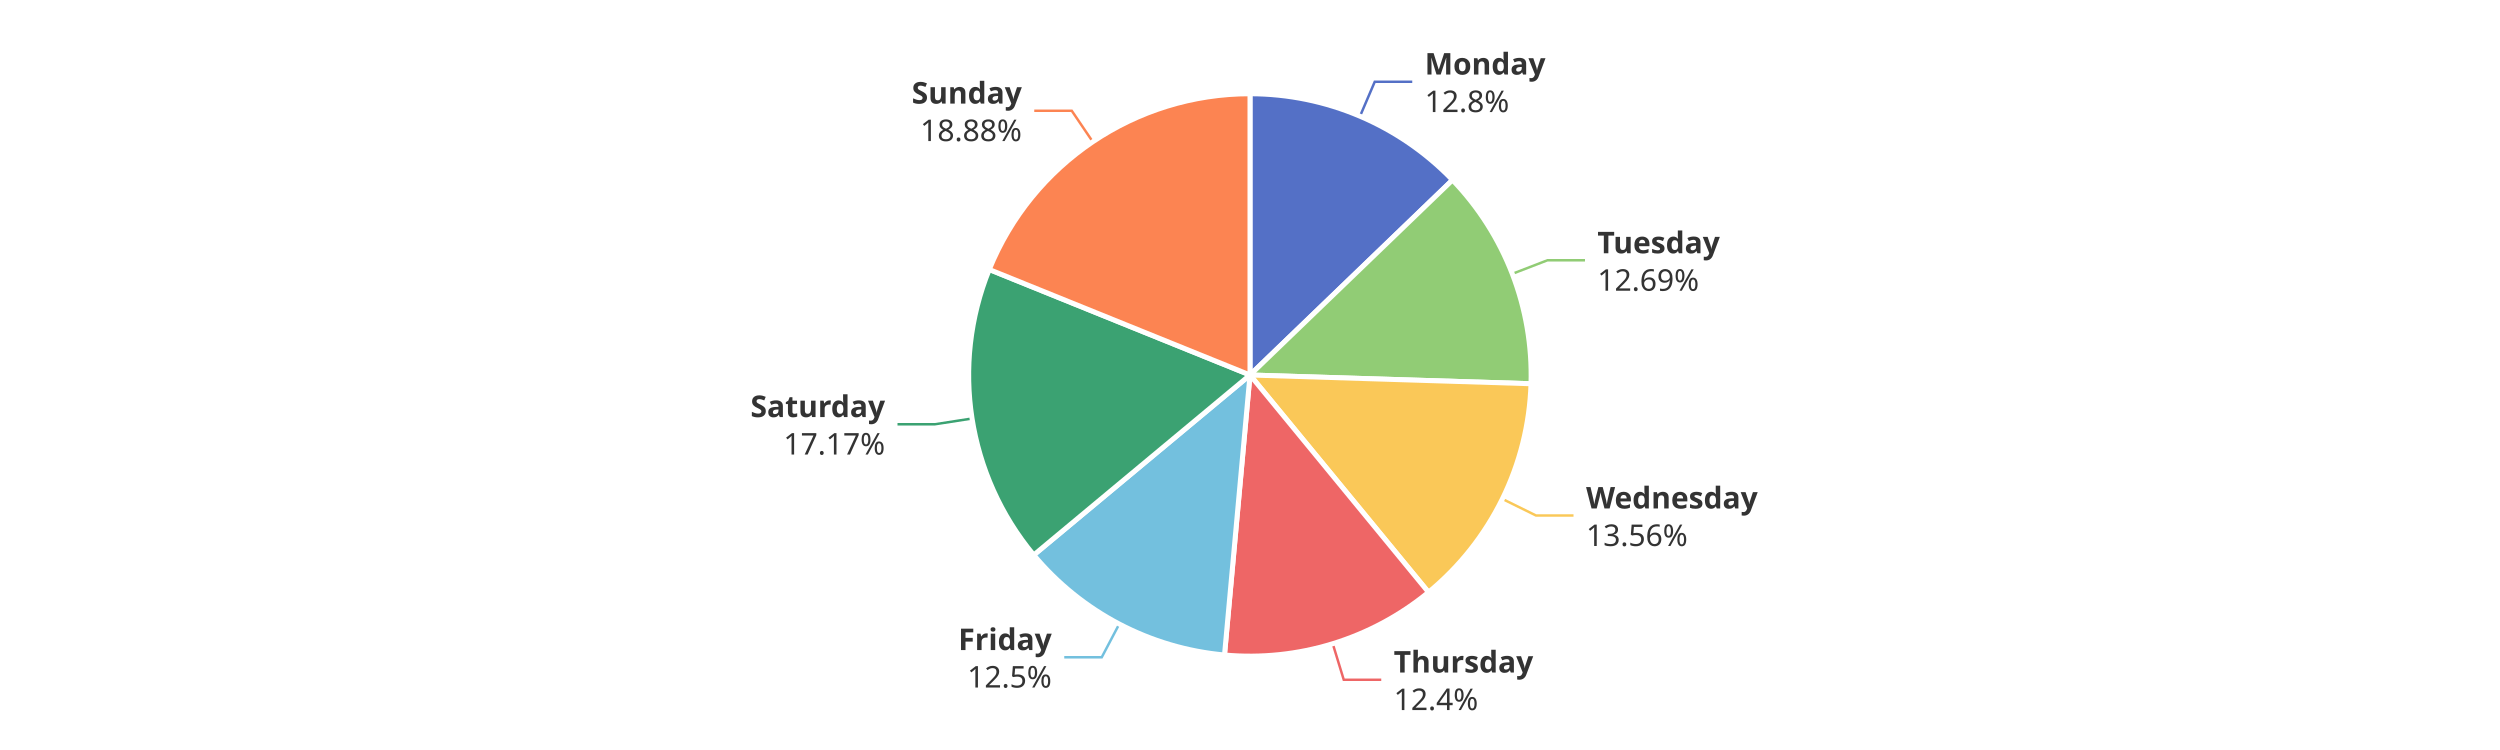
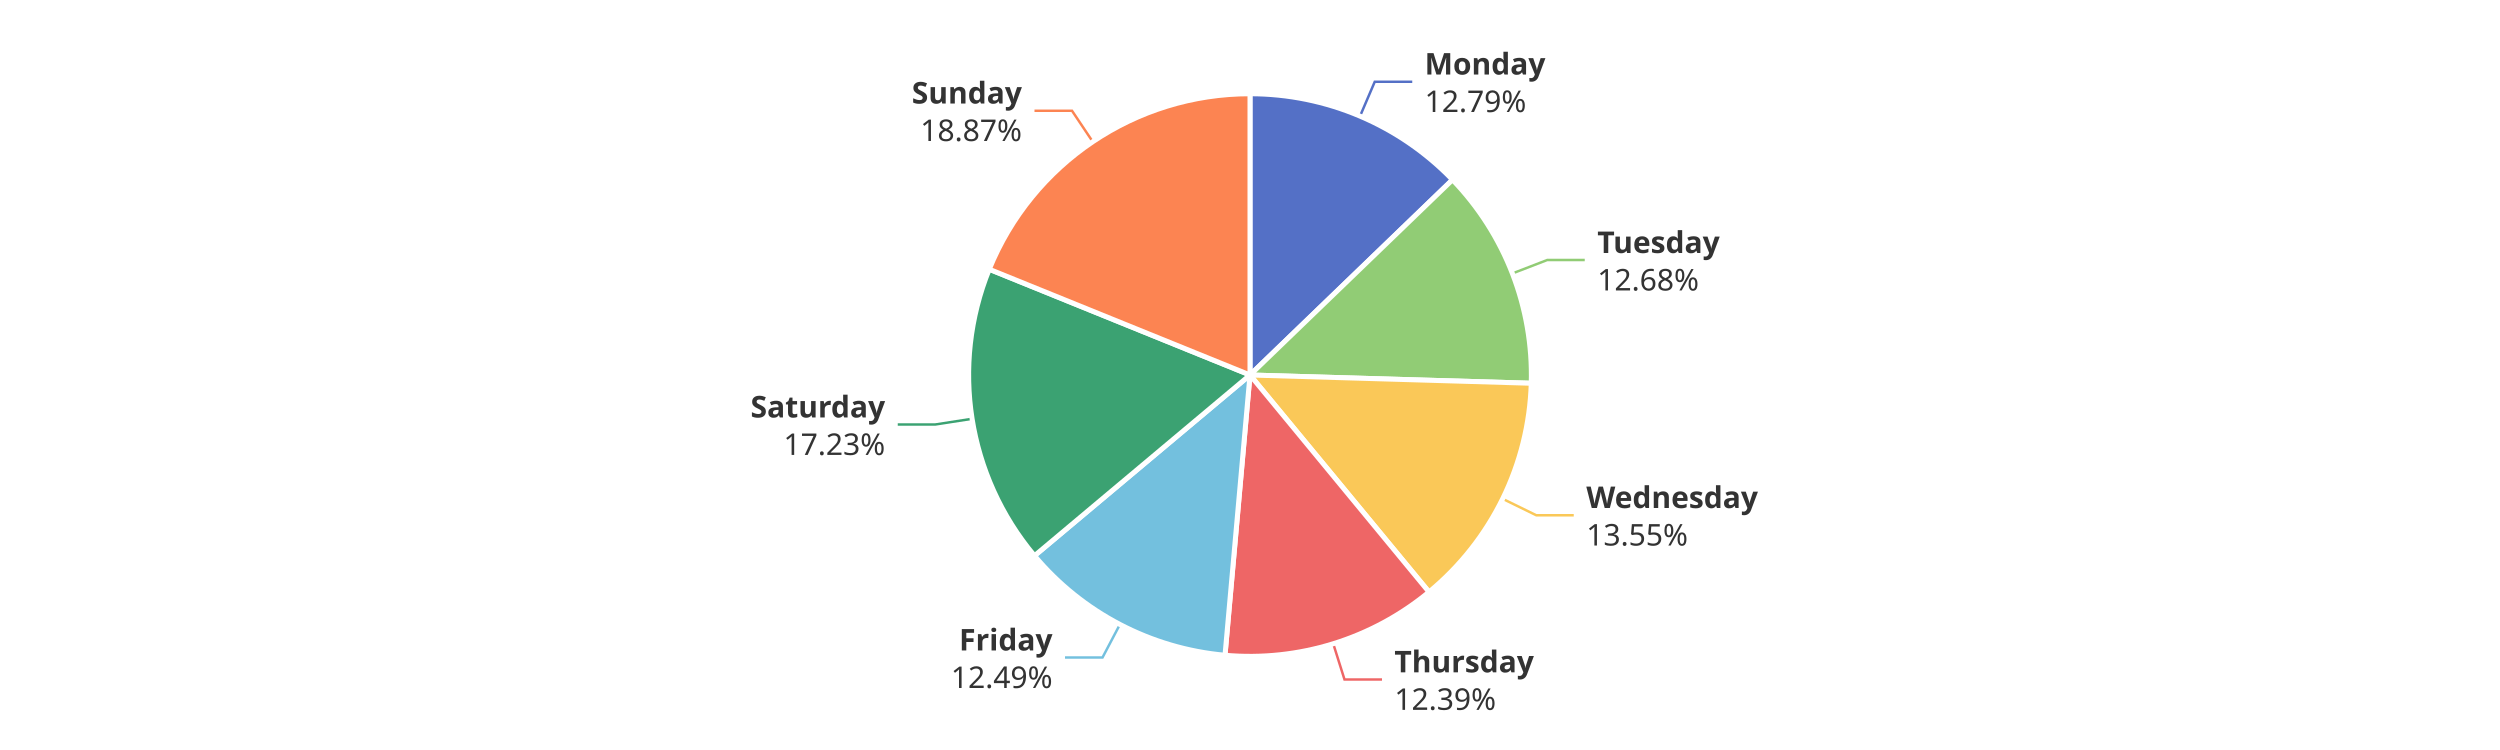
<svg xmlns="http://www.w3.org/2000/svg" width="1000" height="300" version="1.1" baseProfile="full" viewBox="0 0 1000 300">
  <rect width="1000" height="300" x="0" y="0" id="0" fill="#ffffff" />
  <polyline points="544 46.5 549.9 32.7 564.9 32.7" fill="none" stroke="#5470c6" />
-   <polyline points="605 109.5 619 104.1 634 104.1" fill="none" stroke="#91cc75" />
-   <polyline points="601 199.6 614.4 206.2 629.4 206.2" fill="none" stroke="#fac858" />
-   <polyline points="533.1 257.5 537.5 271.9 552.5 271.9" fill="none" stroke="#ee6666" />
-   <polyline points="447.7 249.6 440.7 262.9 425.7 262.9" fill="none" stroke="#73c0de" />
-   <polyline points="388.8 167.4 374 169.7 359 169.7" fill="none" stroke="#3ba272" />
-   <polyline points="437.1 56.7 428.7 44.3 413.7 44.3" fill="none" stroke="#fc8452" />
-   <path d="M500 37.5A112.5 112.5 0 0 1 581 72L500 150Z" fill="#5470c6" stroke="#fff" stroke-width="2" stroke-linejoin="round" />
-   <path d="M581 72A112.5 112.5 0 0 1 612.4 153.5L500 150Z" fill="#91cc75" stroke="#fff" stroke-width="2" stroke-linejoin="round" />
-   <path d="M612.4 153.5A112.5 112.5 0 0 1 571.4 236.9L500 150Z" fill="#fac858" stroke="#fff" stroke-width="2" stroke-linejoin="round" />
-   <path d="M571.4 236.9A112.5 112.5 0 0 1 489.8 262L500 150Z" fill="#ee6666" stroke="#fff" stroke-width="2" stroke-linejoin="round" />
-   <path d="M489.8 262A112.5 112.5 0 0 1 413.5 222L500 150Z" fill="#73c0de" stroke="#fff" stroke-width="2" stroke-linejoin="round" />
-   <path d="M413.5 222A112.5 112.5 0 0 1 395.7 107.8L500 150Z" fill="#3ba272" stroke="#fff" stroke-width="2" stroke-linejoin="round" />
-   <path d="M395.7 107.8A112.5 112.5 0 0 1 500 37.5L500 150Z" fill="#fc8452" stroke="#fff" stroke-width="2" stroke-linejoin="round" />
-   <path d="M0 -15l42.8 0l0 30l-42.8 0Z" transform="translate(569.9001 32.6704)" fill="none" />
-   <text dominant-baseline="central" text-anchor="start" style="font-size:12px;font-family:sans-serif;font-weight:bold;" y="-7.5" transform="translate(569.9001 32.6704)" fill="#333" stroke="rgb(255,255,255)" stroke-width="2" paint-order="stroke" stroke-miterlimit="2">Monday</text>
-   <text dominant-baseline="central" text-anchor="start" style="font-size:12px;font-family:sans-serif;" y="7.5" transform="translate(569.9001 32.6704)" fill="#333" stroke="rgb(255,255,255)" stroke-width="2" paint-order="stroke" stroke-miterlimit="2">12.8%</text>
-   <path d="M0 -15l46.2 0l0 30l-46.2 0Z" transform="translate(638.9692 104.1461)" fill="none" />
-   <text dominant-baseline="central" text-anchor="start" style="font-size:12px;font-family:sans-serif;font-weight:bold;" y="-7.5" transform="translate(638.9692 104.1461)" fill="#333" stroke="rgb(255,255,255)" stroke-width="2" paint-order="stroke" stroke-miterlimit="2">Tuesday</text>
-   <text dominant-baseline="central" text-anchor="start" style="font-size:12px;font-family:sans-serif;" y="7.5" transform="translate(638.9692 104.1461)" fill="#333" stroke="rgb(255,255,255)" stroke-width="2" paint-order="stroke" stroke-miterlimit="2">12.69%</text>
-   <path d="M0 -15l63.6 0l0 30l-63.6 0Z" transform="translate(634.4279 206.2361)" fill="none" />
-   <text dominant-baseline="central" text-anchor="start" style="font-size:12px;font-family:sans-serif;font-weight:bold;" y="-7.5" transform="translate(634.4279 206.2361)" fill="#333" stroke="rgb(255,255,255)" stroke-width="2" paint-order="stroke" stroke-miterlimit="2">Wednesday</text>
-   <text dominant-baseline="central" text-anchor="start" style="font-size:12px;font-family:sans-serif;" y="7.5" transform="translate(634.4279 206.2361)" fill="#333" stroke="rgb(255,255,255)" stroke-width="2" paint-order="stroke" stroke-miterlimit="2">13.56%</text>
-   <path d="M0 -15l50.2 0l0 30l-50.2 0Z" transform="translate(557.4901 271.8636)" fill="none" />
-   <text dominant-baseline="central" text-anchor="start" style="font-size:12px;font-family:sans-serif;font-weight:bold;" y="-7.5" transform="translate(557.4901 271.8636)" fill="#333" stroke="rgb(255,255,255)" stroke-width="2" paint-order="stroke" stroke-miterlimit="2">Thursday</text>
-   <text dominant-baseline="central" text-anchor="start" style="font-size:12px;font-family:sans-serif;" y="7.5" transform="translate(557.4901 271.8636)" fill="#333" stroke="rgb(255,255,255)" stroke-width="2" paint-order="stroke" stroke-miterlimit="2">12.4%</text>
-   <path d="M-34.2 -15l34.2 0l0 30l-34.2 0Z" transform="translate(420.6932 262.867)" fill="none" />
-   <text dominant-baseline="central" text-anchor="end" style="font-size:12px;font-family:sans-serif;font-weight:bold;" y="-7.5" transform="translate(420.6932 262.867)" fill="#333" stroke="rgb(255,255,255)" stroke-width="2" paint-order="stroke" stroke-miterlimit="2">Friday</text>
-   <text dominant-baseline="central" text-anchor="end" style="font-size:12px;font-family:sans-serif;" y="7.5" transform="translate(420.6932 262.867)" fill="#333" stroke="rgb(255,255,255)" stroke-width="2" paint-order="stroke" stroke-miterlimit="2">12.5%</text>
-   <path d="M-48.2 -15l48.2 0l0 30l-48.2 0Z" transform="translate(354.0262 169.6684)" fill="none" />
-   <text dominant-baseline="central" text-anchor="end" style="font-size:12px;font-family:sans-serif;font-weight:bold;" y="-7.5" transform="translate(354.0262 169.6684)" fill="#333" stroke="rgb(255,255,255)" stroke-width="2" paint-order="stroke" stroke-miterlimit="2">Saturday</text>
-   <text dominant-baseline="central" text-anchor="end" style="font-size:12px;font-family:sans-serif;" y="7.5" transform="translate(354.0262 169.6684)" fill="#333" stroke="rgb(255,255,255)" stroke-width="2" paint-order="stroke" stroke-miterlimit="2">17.17%</text>
-   <path d="M-40.9 -15l40.9 0l0 30l-40.9 0Z" transform="translate(408.7324 44.2778)" fill="none" />
-   <text dominant-baseline="central" text-anchor="end" style="font-size:12px;font-family:sans-serif;font-weight:bold;" y="-7.5" transform="translate(408.7324 44.2778)" fill="#333" stroke="rgb(255,255,255)" stroke-width="2" paint-order="stroke" stroke-miterlimit="2">Sunday</text>
-   <text dominant-baseline="central" text-anchor="end" style="font-size:12px;font-family:sans-serif;" y="7.5" transform="translate(408.7324 44.2778)" fill="#333" stroke="rgb(255,255,255)" stroke-width="2" paint-order="stroke" stroke-miterlimit="2">18.88%</text>
+   <polyline points="604.9 109.4 618.9 104 633.9 104" fill="none" stroke="#91cc75" />
+   <polyline points="601 199.5 614.5 206.1 629.5 206.1" fill="none" stroke="#fac858" />
+   <polyline points="533.3 257.5 537.8 271.8 552.8 271.8" fill="none" stroke="#ee6666" />
+   <polyline points="448 249.7 441 263 426 263" fill="none" stroke="#73c0de" />
+   <polyline points="388.9 167.5 374.1 169.8 359.1 169.8" fill="none" stroke="#3ba272" />
+   <polyline points="437.1 56.7 428.8 44.3 413.8 44.3" fill="none" stroke="#fc8452" />
+   <path d="M500 37.5A112.5 112.5 0 0 1 581 71.9L500 150Z" fill="#5470c6" stroke="#fff" stroke-width="2" stroke-linejoin="round" />
+   <path d="M581 71.9A112.5 112.5 0 0 1 612.5 153.3L500 150Z" fill="#91cc75" stroke="#fff" stroke-width="2" stroke-linejoin="round" />
+   <path d="M612.5 153.3A112.5 112.5 0 0 1 571.6 236.8L500 150Z" fill="#fac858" stroke="#fff" stroke-width="2" stroke-linejoin="round" />
+   <path d="M571.6 236.8A112.5 112.5 0 0 1 490 262.1L500 150Z" fill="#ee6666" stroke="#fff" stroke-width="2" stroke-linejoin="round" />
+   <path d="M490 262.1A112.5 112.5 0 0 1 413.8 222.3L500 150Z" fill="#73c0de" stroke="#fff" stroke-width="2" stroke-linejoin="round" />
+   <path d="M413.8 222.3A112.5 112.5 0 0 1 395.7 107.7L500 150Z" fill="#3ba272" stroke="#fff" stroke-width="2" stroke-linejoin="round" />
+   <path d="M395.7 107.7A112.5 112.5 0 0 1 500 37.5L500 150Z" fill="#fc8452" stroke="#fff" stroke-width="2" stroke-linejoin="round" />
+   <path d="M0 -15l42.8 0l0 30l-42.8 0Z" transform="translate(569.8633 32.6548)" fill="none" />
+   <text dominant-baseline="central" text-anchor="start" style="font-size:12px;font-family:sans-serif;font-weight:bold;" y="-7.5" transform="translate(569.8633 32.6548)" fill="#333" stroke="rgb(255,255,255)" stroke-width="2" paint-order="stroke" stroke-miterlimit="2">Monday</text>
+   <text dominant-baseline="central" text-anchor="start" style="font-size:12px;font-family:sans-serif;" y="7.5" transform="translate(569.8633 32.6548)" fill="#333" stroke="rgb(255,255,255)" stroke-width="2" paint-order="stroke" stroke-miterlimit="2">12.79%</text>
+   <path d="M0 -15l46.2 0l0 30l-46.2 0Z" transform="translate(638.9259 104.034)" fill="none" />
+   <text dominant-baseline="central" text-anchor="start" style="font-size:12px;font-family:sans-serif;font-weight:bold;" y="-7.5" transform="translate(638.9259 104.034)" fill="#333" stroke="rgb(255,255,255)" stroke-width="2" paint-order="stroke" stroke-miterlimit="2">Tuesday</text>
+   <text dominant-baseline="central" text-anchor="start" style="font-size:12px;font-family:sans-serif;" y="7.5" transform="translate(638.9259 104.034)" fill="#333" stroke="rgb(255,255,255)" stroke-width="2" paint-order="stroke" stroke-miterlimit="2">12.68%</text>
+   <path d="M0 -15l63.6 0l0 30l-63.6 0Z" transform="translate(634.5161 206.0563)" fill="none" />
+   <text dominant-baseline="central" text-anchor="start" style="font-size:12px;font-family:sans-serif;font-weight:bold;" y="-7.5" transform="translate(634.5161 206.0563)" fill="#333" stroke="rgb(255,255,255)" stroke-width="2" paint-order="stroke" stroke-miterlimit="2">Wednesday</text>
+   <text dominant-baseline="central" text-anchor="start" style="font-size:12px;font-family:sans-serif;" y="7.5" transform="translate(634.5161 206.0563)" fill="#333" stroke="rgb(255,255,255)" stroke-width="2" paint-order="stroke" stroke-miterlimit="2">13.55%</text>
+   <path d="M0 -15l50.2 0l0 30l-50.2 0Z" transform="translate(557.758 271.7809)" fill="none" />
+   <text dominant-baseline="central" text-anchor="start" style="font-size:12px;font-family:sans-serif;font-weight:bold;" y="-7.5" transform="translate(557.758 271.7809)" fill="#333" stroke="rgb(255,255,255)" stroke-width="2" paint-order="stroke" stroke-miterlimit="2">Thursday</text>
+   <text dominant-baseline="central" text-anchor="start" style="font-size:12px;font-family:sans-serif;" y="7.5" transform="translate(557.758 271.7809)" fill="#333" stroke="rgb(255,255,255)" stroke-width="2" paint-order="stroke" stroke-miterlimit="2">12.39%</text>
+   <path d="M-40.9 -15l40.9 0l0 30l-40.9 0Z" transform="translate(421.0126 263.0342)" fill="none" />
+   <text dominant-baseline="central" text-anchor="end" style="font-size:12px;font-family:sans-serif;font-weight:bold;" y="-7.5" transform="translate(421.0126 263.0342)" fill="#333" stroke="rgb(255,255,255)" stroke-width="2" paint-order="stroke" stroke-miterlimit="2">Friday</text>
+   <text dominant-baseline="central" text-anchor="end" style="font-size:12px;font-family:sans-serif;" y="7.5" transform="translate(421.0126 263.0342)" fill="#333" stroke="rgb(255,255,255)" stroke-width="2" paint-order="stroke" stroke-miterlimit="2">12.49%</text>
+   <path d="M-48.2 -15l48.2 0l0 30l-48.2 0Z" transform="translate(354.051 169.8267)" fill="none" />
+   <text dominant-baseline="central" text-anchor="end" style="font-size:12px;font-family:sans-serif;font-weight:bold;" y="-7.5" transform="translate(354.051 169.8267)" fill="#333" stroke="rgb(255,255,255)" stroke-width="2" paint-order="stroke" stroke-miterlimit="2">Saturday</text>
+   <text dominant-baseline="central" text-anchor="end" style="font-size:12px;font-family:sans-serif;" y="7.5" transform="translate(354.051 169.8267)" fill="#333" stroke="rgb(255,255,255)" stroke-width="2" paint-order="stroke" stroke-miterlimit="2">17.23%</text>
+   <path d="M-40.9 -15l40.9 0l0 30l-40.9 0Z" transform="translate(408.7656 44.2554)" fill="none" />
+   <text dominant-baseline="central" text-anchor="end" style="font-size:12px;font-family:sans-serif;font-weight:bold;" y="-7.5" transform="translate(408.7656 44.2554)" fill="#333" stroke="rgb(255,255,255)" stroke-width="2" paint-order="stroke" stroke-miterlimit="2">Sunday</text>
+   <text dominant-baseline="central" text-anchor="end" style="font-size:12px;font-family:sans-serif;" y="7.5" transform="translate(408.7656 44.2554)" fill="#333" stroke="rgb(255,255,255)" stroke-width="2" paint-order="stroke" stroke-miterlimit="2">18.87%</text>
</svg>
